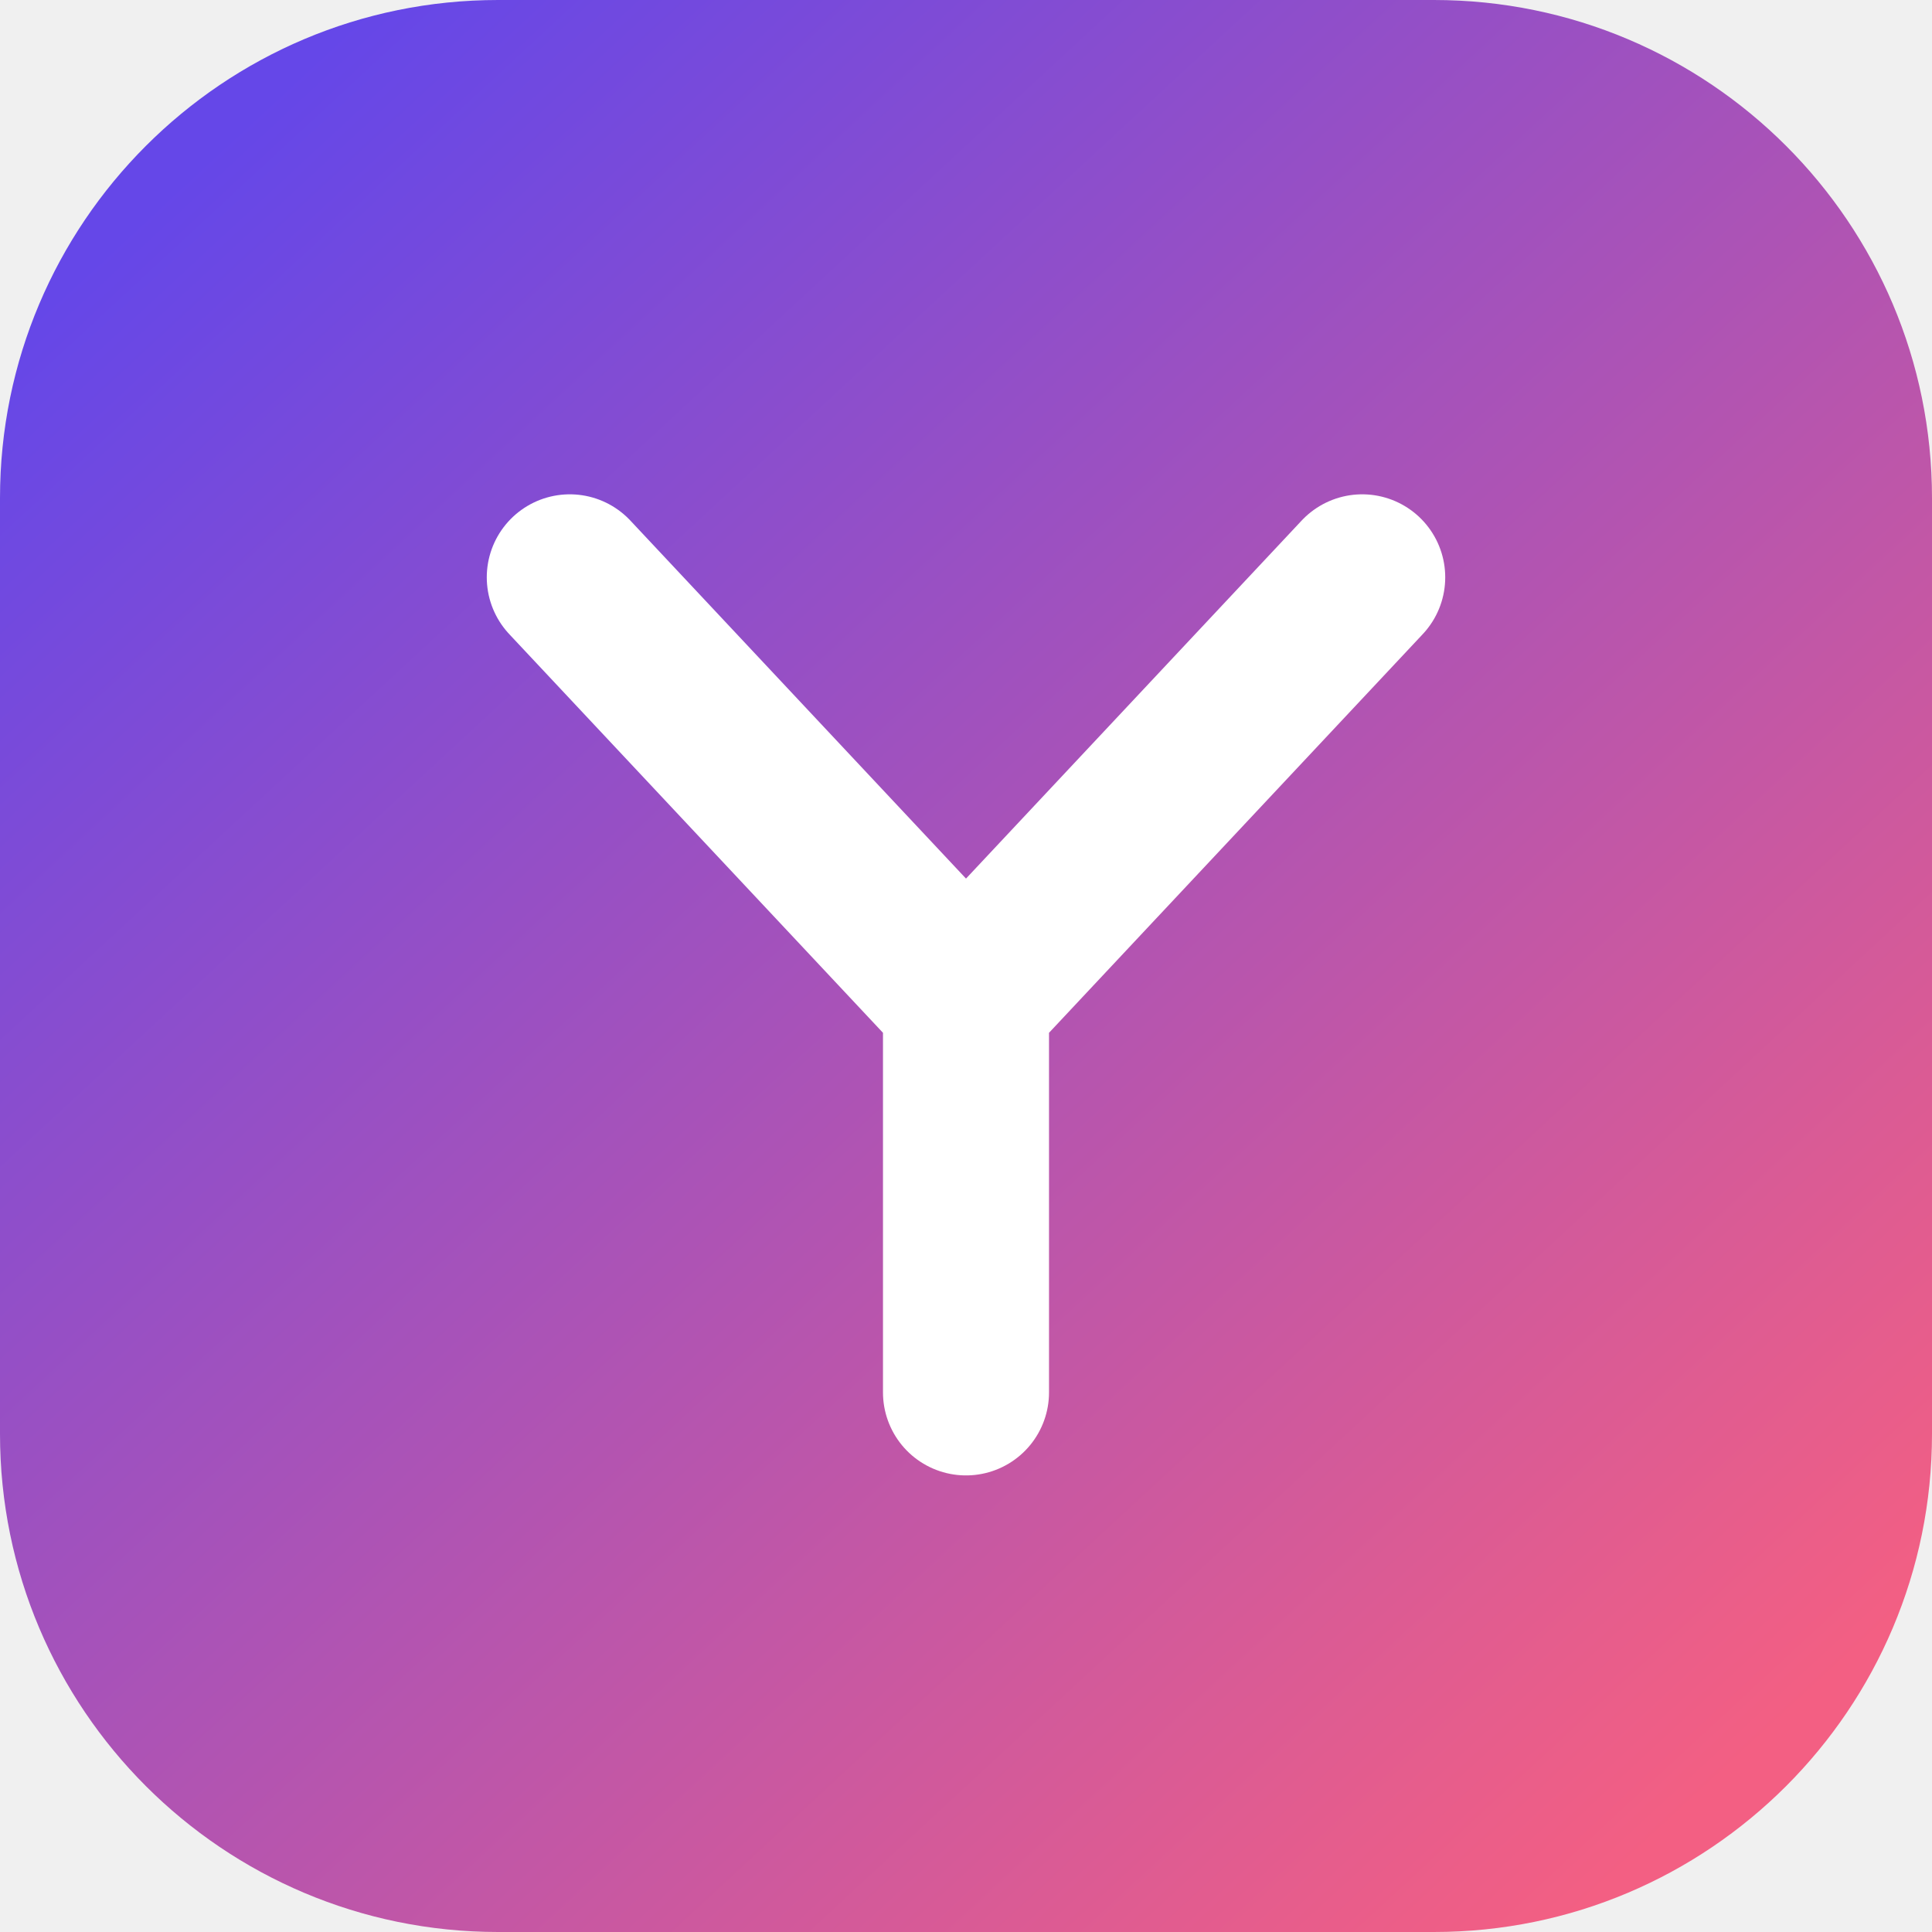
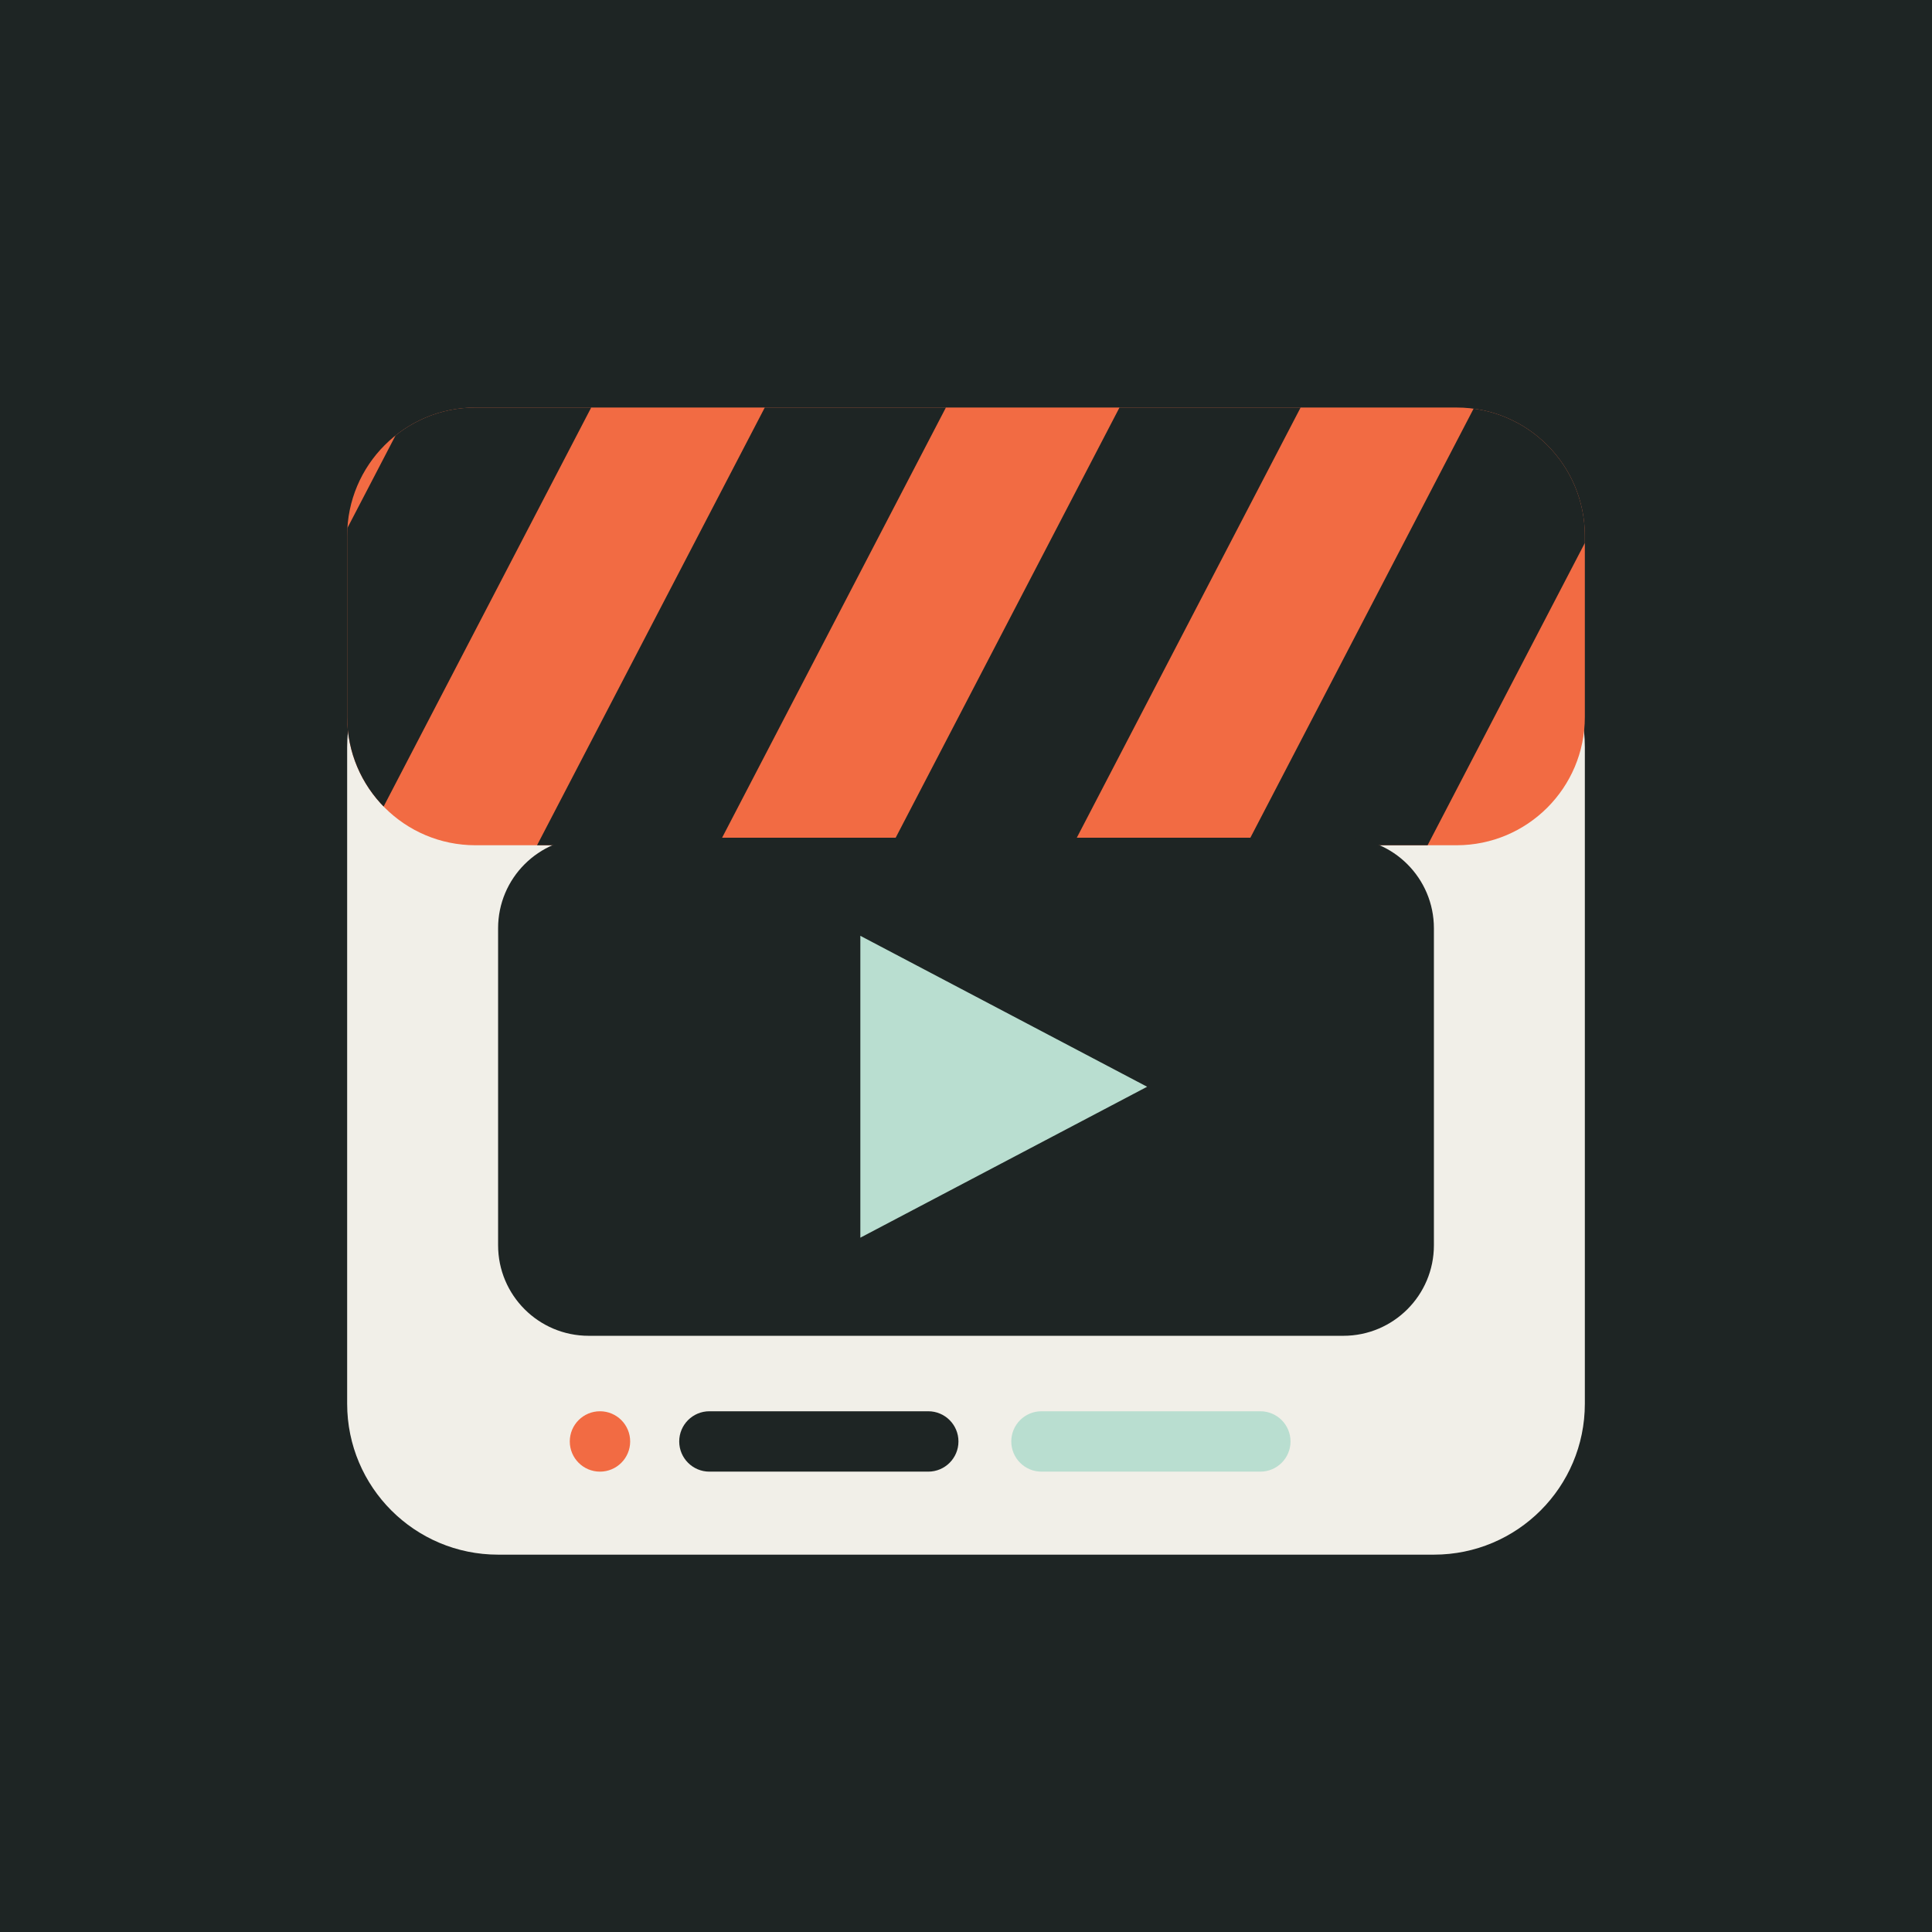
<svg xmlns="http://www.w3.org/2000/svg" viewBox="0 0 512 512">
  <defs>
-     <linearGradient id="youvie-gradient" x1="56" x2="456" y1="40" y2="472" gradientUnits="userSpaceOnUse">
-       <stop stop-color="#6547e8" />
-       <stop offset="1" stop-color="#f35f83" />
-     </linearGradient>
+     <clipPath id="clapper">
+       <rect x="92" y="108" width="328" height="116" rx="34" />
+     </clipPath>
  </defs>
-   <rect width="512" height="512" rx="132" fill="url(#youvie-gradient)" />
-   <path d="m151 153 105 112 105-112M256 265v104" fill="none" stroke="#fff" stroke-linecap="round" stroke-linejoin="round" stroke-width="44" />
+   <rect width="512" height="512" fill="#1e2524" />
+   <rect x="92" y="158" width="328" height="254" rx="40" fill="#f1efe8" />
+   <rect x="92" y="108" width="328" height="116" rx="34" fill="#f26b43" />
+   <g clip-path="url(#clapper)" fill="#1e2524">
+     <path d="m117 92 48 0-77 148-48 0z" />
+     <path d="m211 92 48 0-77 148-48 0z" />
+     <path d="m305 92 48 0-77 148-48 0z" />
+     <path d="m399 92 48 0-77 148-48 0z" />
+   </g>
+   <rect x="132" y="222" width="248" height="132" rx="24" fill="#1e2524" />
+   <path d="m228 248 76 40-76 40z" fill="#b9ded0" />
+   <circle cx="159" cy="382" r="8" fill="#f26b43" />
+   <rect x="180" y="374" width="74" height="16" rx="8" fill="#1e2524" />
+   <rect x="268" y="374" width="74" height="16" rx="8" fill="#b9ded0" />
</svg>
